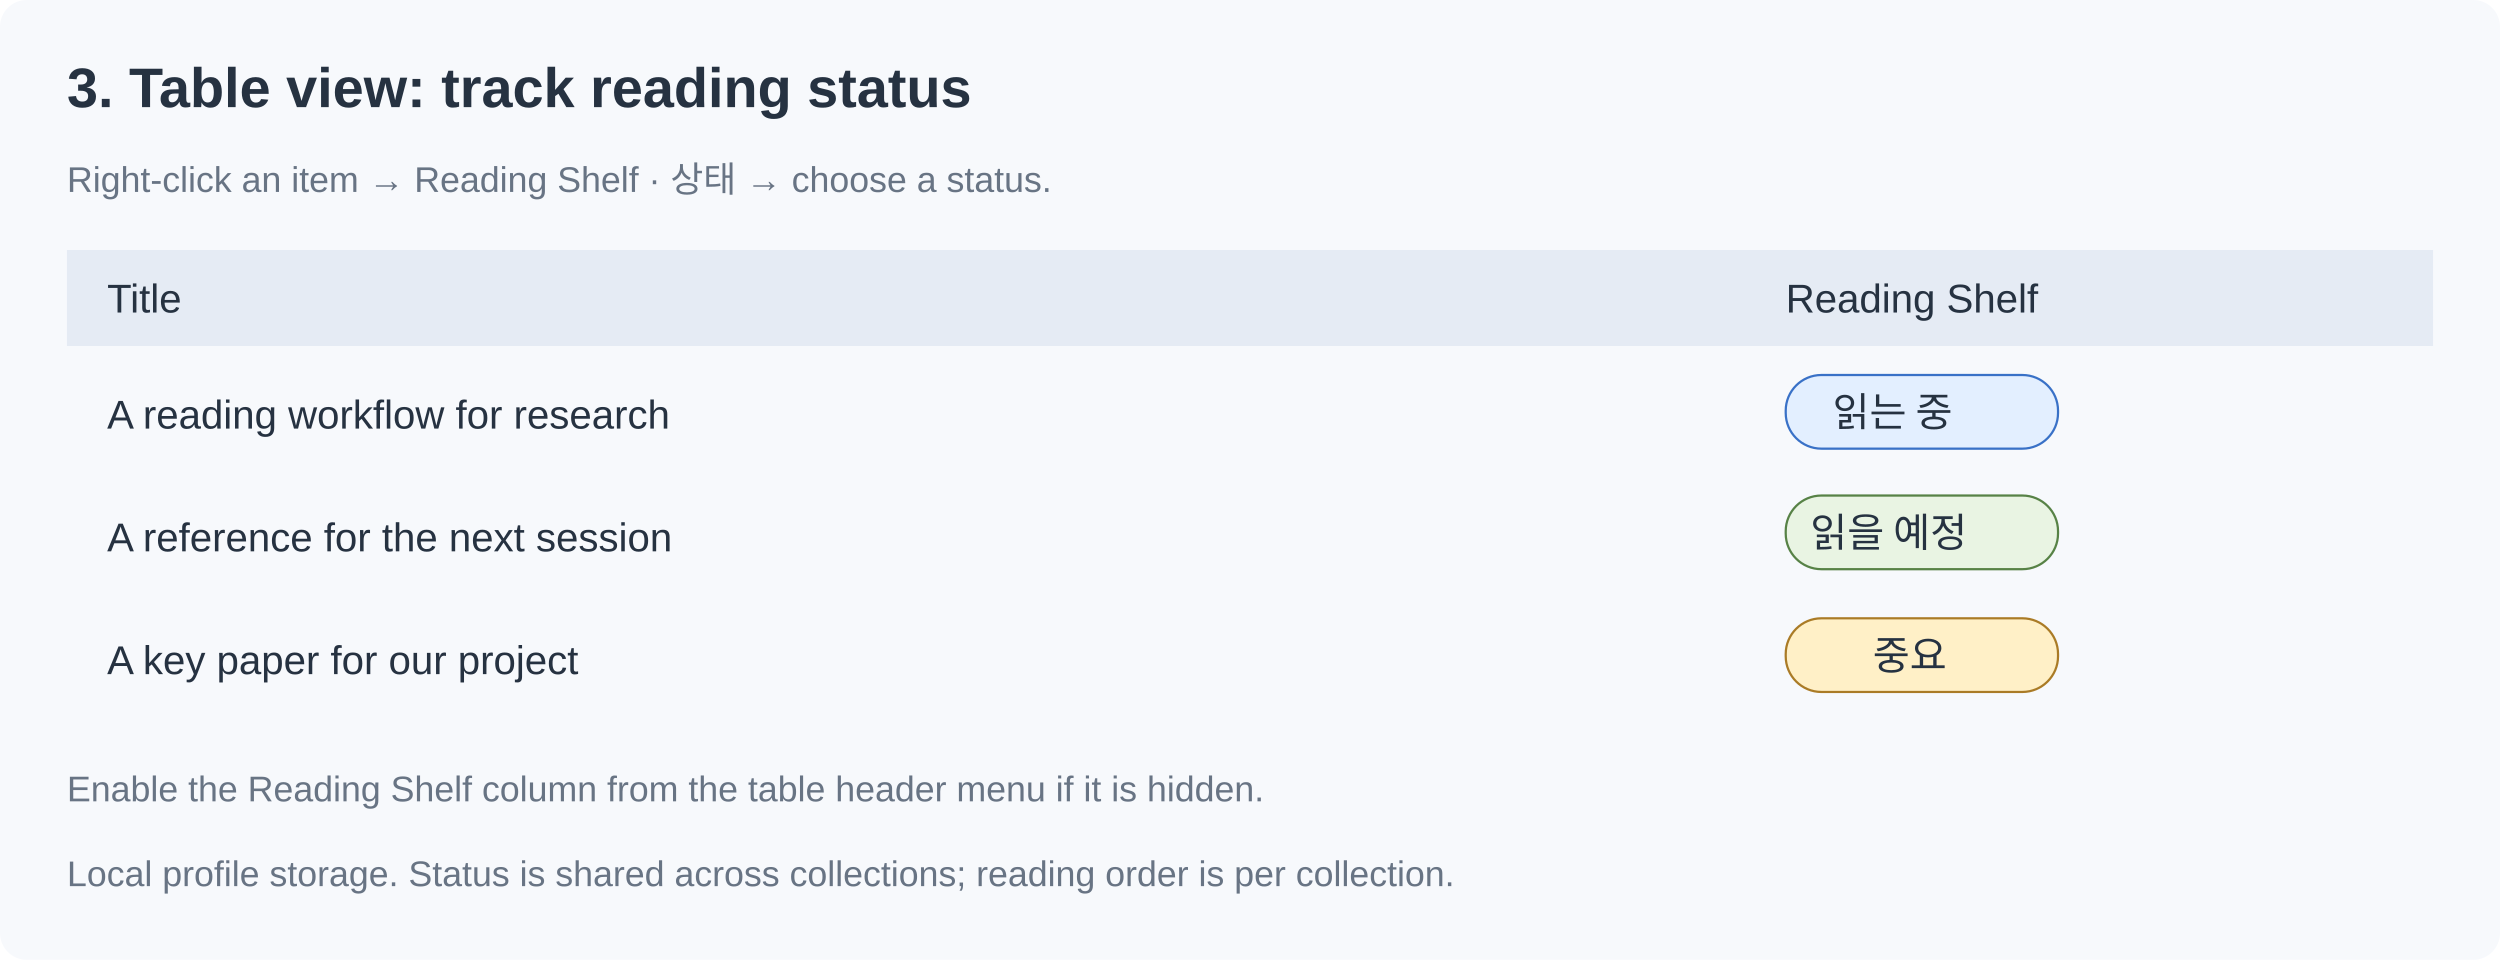
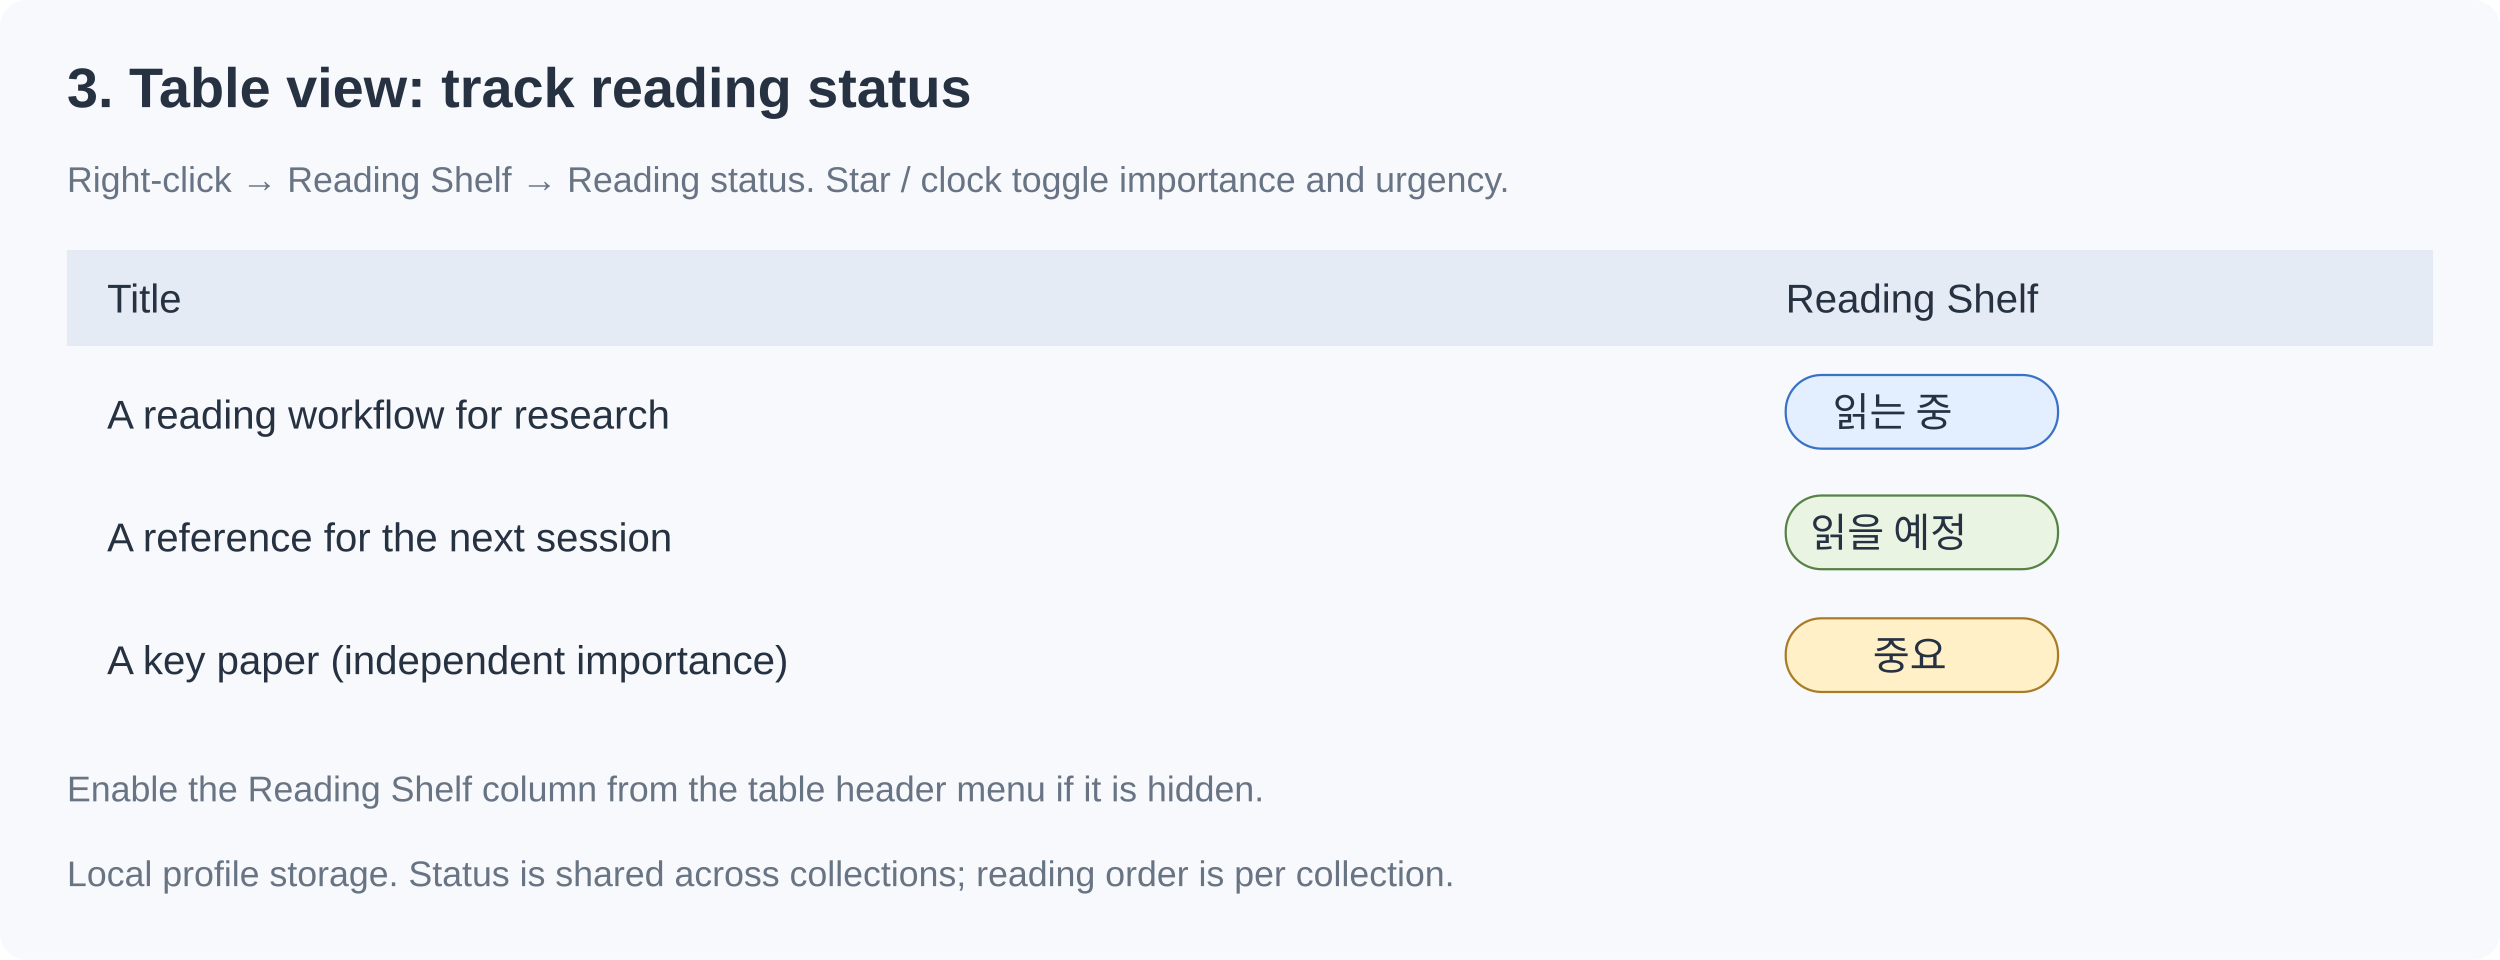
<svg xmlns="http://www.w3.org/2000/svg" width="1120" height="430">
  <style>text{font:18px Arial,sans-serif;fill:#263241}.h{font-size:25px;font-weight:bold}.s{font-size:16px;fill:#687484}</style>
  <rect width="1120" height="430" rx="12" fill="#f7f9fc" />
  <text x="30" y="48" class="h">3. Table view: track reading status</text>
-   <text x="30" y="86" class="s">Right-click an item → Reading Shelf · 상태 → choose a status.</text>
+   <text x="30" y="86" class="s">Right-click → Reading Shelf → Reading status. Star / clock toggle importance and urgency.</text>
  <rect x="30" y="112" width="1060" height="43" fill="#e5ebf4" />
  <text x="48" y="140">Title</text>
  <text x="800" y="140">Reading Shelf</text>
  <text x="48" y="192">A reading workflow for research</text>
  <text x="48" y="247">A reference for the next session</text>
-   <text x="48" y="302">A key paper for our project</text>
+   <text x="48" y="302">A key paper (independent importance)</text>
  <rect x="800" y="168" width="122" height="33" rx="16" fill="#e3efff" stroke="#3971c7" />
  <text x="821" y="191">읽는 중</text>
  <rect x="800" y="222" width="122" height="33" rx="16" fill="#e9f4e3" stroke="#578246" />
  <text x="811" y="245">읽을 예정</text>
  <rect x="800" y="277" width="122" height="33" rx="16" fill="#fff0c7" stroke="#aa7b26" />
  <text x="839" y="300">중요</text>
  <text x="30" y="359" class="s">Enable the Reading Shelf column from the table header menu if it is hidden.</text>
  <text x="30" y="397" class="s">Local profile storage. Status is shared across collections; reading order is per collection.</text>
</svg>
